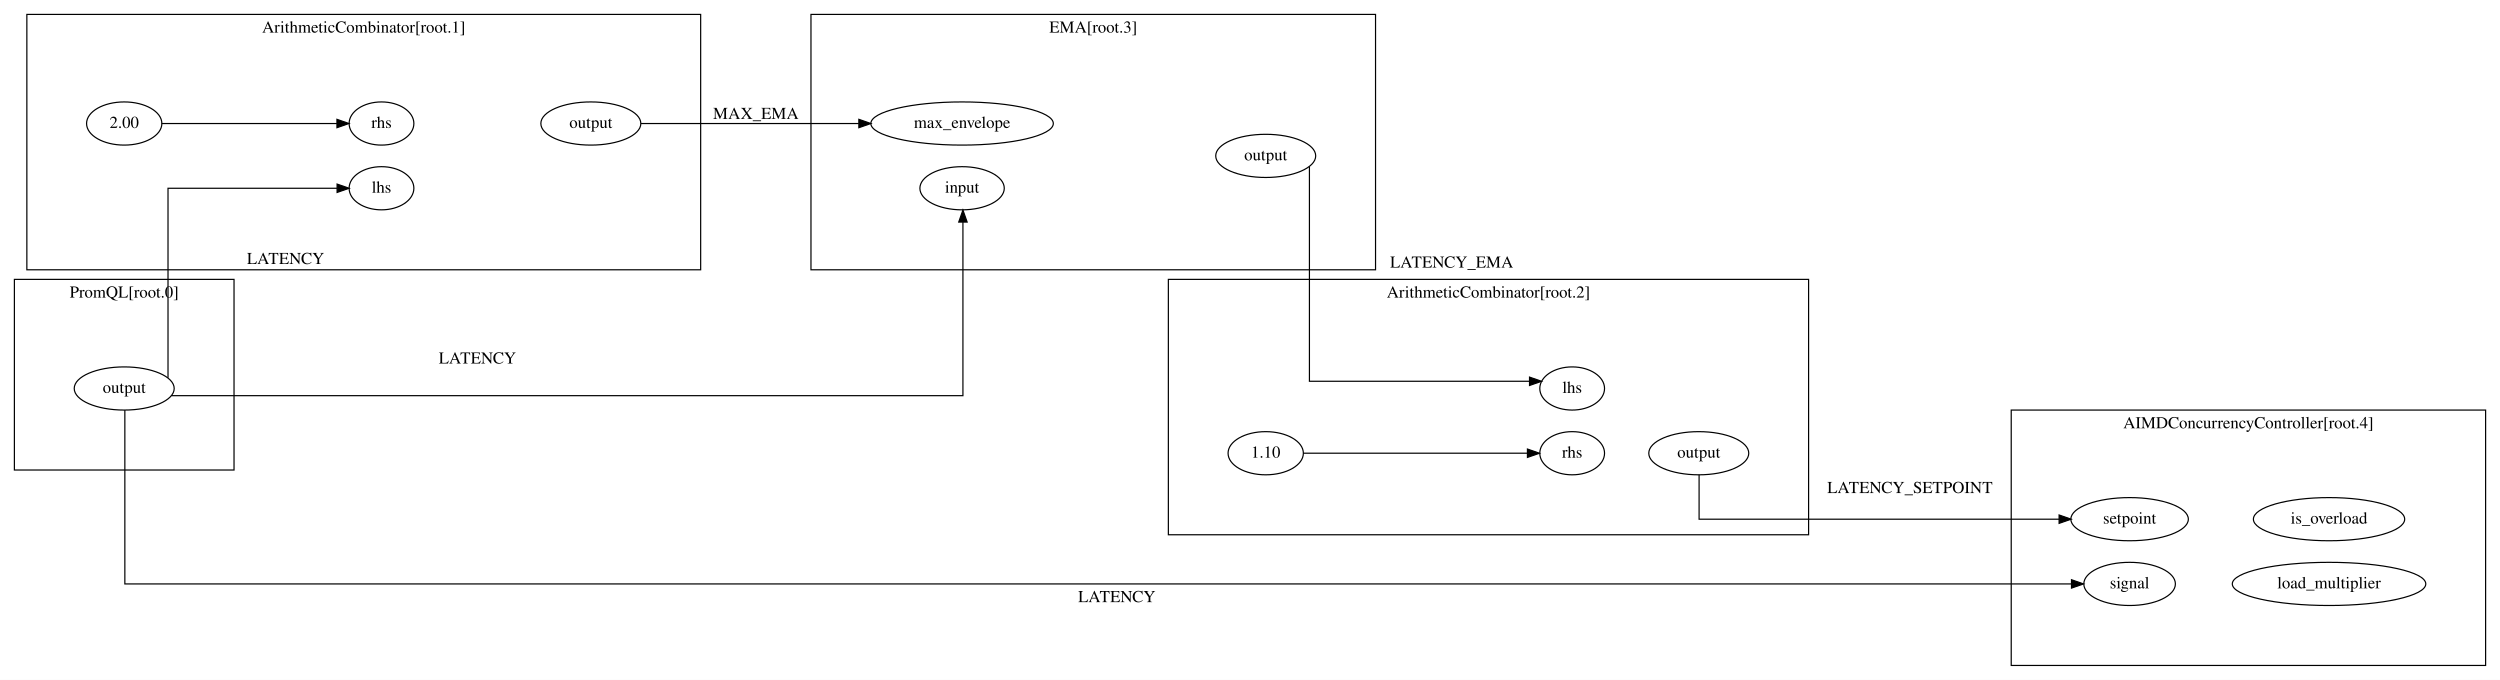
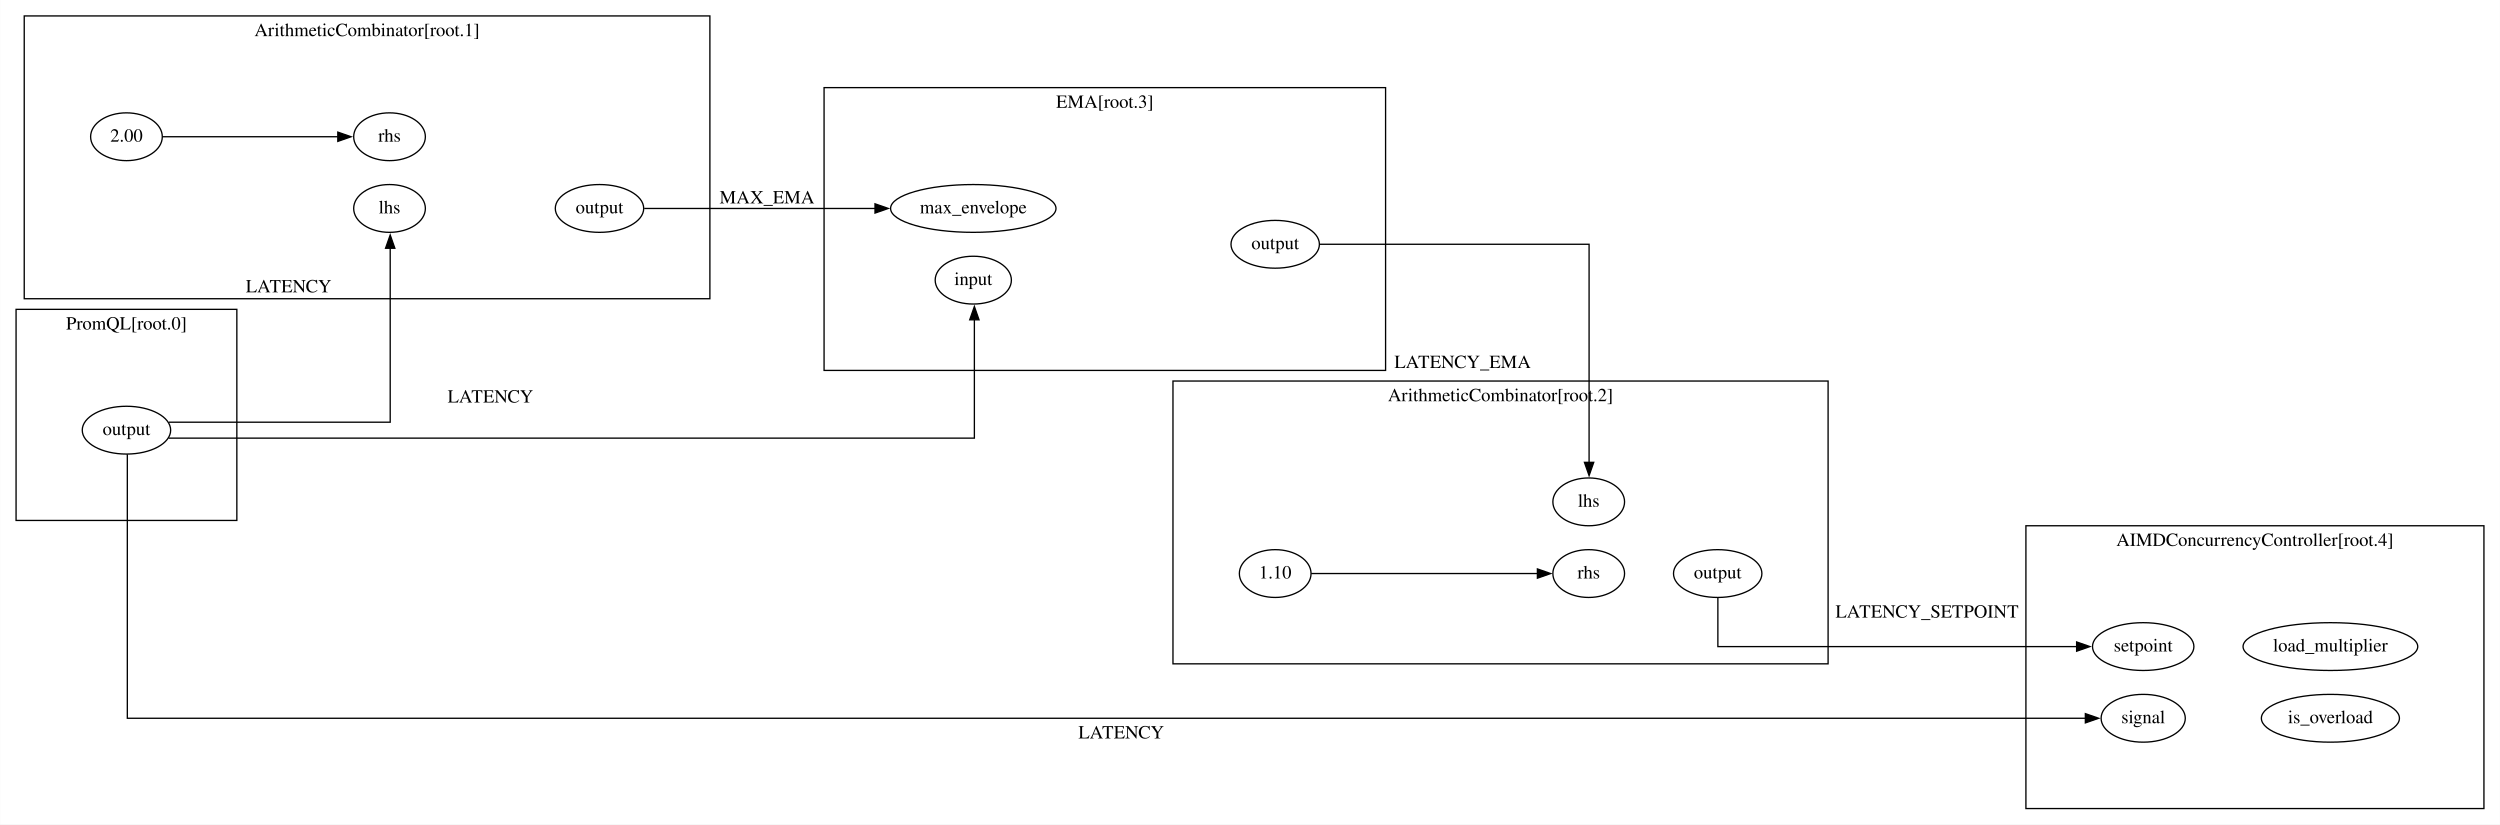
- <svg xmlns="http://www.w3.org/2000/svg" width="2085pt" height="567pt" viewBox="0.00 0.00 2085.13 567.00">
-   <g id="graph0" class="graph" transform="scale(1 1) rotate(0) translate(4 563)">
-     <polygon fill="white" stroke="transparent" points="-4,4 -4,-563 2081.13,-563 2081.13,4 -4,4" />
+ <svg xmlns="http://www.w3.org/2000/svg" width="1883pt" height="621pt" viewBox="0.00 0.00 1882.80 621.00">
+   <g id="graph0" class="graph" transform="scale(1 1) rotate(0) translate(4 617)">
+     <polygon fill="white" stroke="none" points="-4,4 -4,-617 1878.8,-617 1878.8,4 -4,4" />
    <g id="clust1" class="cluster">
-       <polygon fill="none" stroke="black" points="1673.46,-8 1673.46,-221 2069.13,-221 2069.13,-8 1673.46,-8" />
-       <text text-anchor="middle" x="1871.3" y="-205.8" font-family="Times,serif" font-size="14.00">AIMDConcurrencyController[root.4]</text>
+       <polygon fill="none" stroke="black" points="1521.82,-8 1521.82,-221 1866.8,-221 1866.8,-8 1521.82,-8" />
+       <text text-anchor="middle" x="1694.31" y="-205.8" font-family="Times,serif" font-size="14.00">AIMDConcurrencyController[root.4]</text>
    </g>
    <g id="clust4" class="cluster">
-       <polygon fill="none" stroke="black" points="18.4,-338 18.4,-551 580.39,-551 580.39,-338 18.4,-338" />
-       <text text-anchor="middle" x="299.39" y="-535.8" font-family="Times,serif" font-size="14.00">ArithmeticCombinator[root.1]</text>
+       <polygon fill="none" stroke="black" points="14.15,-392 14.15,-605 530.59,-605 530.59,-392 14.15,-392" />
+       <text text-anchor="middle" x="272.37" y="-589.8" font-family="Times,serif" font-size="14.00">ArithmeticCombinator[root.1]</text>
    </g>
    <g id="clust7" class="cluster">
-       <polygon fill="none" stroke="black" points="970.47,-117 970.47,-330 1504.46,-330 1504.46,-117 970.47,-117" />
-       <text text-anchor="middle" x="1237.46" y="-314.8" font-family="Times,serif" font-size="14.00">ArithmeticCombinator[root.2]</text>
+       <polygon fill="none" stroke="black" points="879.38,-117 879.38,-330 1372.82,-330 1372.82,-117 879.38,-117" />
+       <text text-anchor="middle" x="1126.1" y="-314.8" font-family="Times,serif" font-size="14.00">ArithmeticCombinator[root.2]</text>
    </g>
    <g id="clust10" class="cluster">
-       <polygon fill="none" stroke="black" points="672.39,-338 672.39,-551 1143.27,-551 1143.27,-338 672.39,-338" />
-       <text text-anchor="middle" x="907.83" y="-535.8" font-family="Times,serif" font-size="14.00">EMA[root.3]</text>
+       <polygon fill="none" stroke="black" points="616.59,-338 616.59,-551 1039.52,-551 1039.52,-338 616.59,-338" />
+       <text text-anchor="middle" x="828.06" y="-535.8" font-family="Times,serif" font-size="14.00">EMA[root.3]</text>
    </g>
    <g id="clust13" class="cluster">
-       <polygon fill="none" stroke="black" points="8,-171 8,-330 191.19,-330 191.19,-171 8,-171" />
-       <text text-anchor="middle" x="99.6" y="-314.8" font-family="Times,serif" font-size="14.00">PromQL[root.0]</text>
+       <polygon fill="none" stroke="black" points="8,-225 8,-384 174.29,-384 174.29,-225 8,-225" />
+       <text text-anchor="middle" x="91.15" y="-368.8" font-family="Times,serif" font-size="14.00">PromQL[root.0]</text>
    </g>
    <g id="node1" class="node">
-       <ellipse fill="none" stroke="black" cx="1938.54" cy="-130" rx="63.09" ry="18" />
-       <text text-anchor="middle" x="1938.54" y="-126.3" font-family="Times,serif" font-size="14.00">is_overload</text>
+       <ellipse fill="none" stroke="black" cx="1751.16" cy="-76" rx="51.99" ry="18" />
+       <text text-anchor="middle" x="1751.16" y="-72.3" font-family="Times,serif" font-size="14.00">is_overload</text>
    </g>
    <g id="node2" class="node">
-       <ellipse fill="none" stroke="black" cx="1938.54" cy="-76" rx="80.69" ry="18" />
-       <text text-anchor="middle" x="1938.54" y="-72.3" font-family="Times,serif" font-size="14.00">load_multiplier</text>
+       <ellipse fill="none" stroke="black" cx="1751.16" cy="-130" rx="65.79" ry="18" />
+       <text text-anchor="middle" x="1751.16" y="-126.3" font-family="Times,serif" font-size="14.00">load_multiplier</text>
    </g>
    <g id="node3" class="node">
-       <ellipse fill="none" stroke="black" cx="1772.2" cy="-130" rx="48.99" ry="18" />
-       <text text-anchor="middle" x="1772.2" y="-126.3" font-family="Times,serif" font-size="14.00">setpoint</text>
+       <ellipse fill="none" stroke="black" cx="1610.16" cy="-130" rx="38.19" ry="18" />
+       <text text-anchor="middle" x="1610.16" y="-126.3" font-family="Times,serif" font-size="14.00">setpoint</text>
    </g>
    <g id="node4" class="node">
-       <ellipse fill="none" stroke="black" cx="1772.2" cy="-76" rx="38.19" ry="18" />
-       <text text-anchor="middle" x="1772.2" y="-72.3" font-family="Times,serif" font-size="14.00">signal</text>
+       <ellipse fill="none" stroke="black" cx="1610.16" cy="-76" rx="31.7" ry="18" />
+       <text text-anchor="middle" x="1610.16" y="-72.3" font-family="Times,serif" font-size="14.00">signal</text>
    </g>
    <g id="node5" class="node">
-       <ellipse fill="none" stroke="black" cx="99.6" cy="-460" rx="31.4" ry="18" />
-       <text text-anchor="middle" x="99.6" y="-456.3" font-family="Times,serif" font-size="14.00">2.00</text>
+       <ellipse fill="none" stroke="black" cx="91.15" cy="-514" rx="27" ry="18" />
+       <text text-anchor="middle" x="91.15" y="-510.3" font-family="Times,serif" font-size="14.00">2.00</text>
    </g>
    <g id="node8" class="node">
-       <ellipse fill="none" stroke="black" cx="314.19" cy="-460" rx="27" ry="18" />
-       <text text-anchor="middle" x="314.19" y="-456.3" font-family="Times,serif" font-size="14.00">rhs</text>
+       <ellipse fill="none" stroke="black" cx="289.29" cy="-514" rx="27" ry="18" />
+       <text text-anchor="middle" x="289.29" y="-510.3" font-family="Times,serif" font-size="14.00">rhs</text>
    </g>
    <g id="edge2" class="edge">
-       <path fill="none" stroke="black" d="M130.8,-460C130.8,-460 277.03,-460 277.03,-460" />
-       <polygon fill="black" stroke="black" points="277.03,-463.5 287.03,-460 277.03,-456.5 277.03,-463.5" />
+       <path fill="none" stroke="black" d="M118.28,-514C118.28,-514 250.34,-514 250.34,-514" />
+       <polygon fill="black" stroke="black" points="250.34,-517.5 260.34,-514 250.34,-510.5 250.34,-517.5" />
    </g>
    <g id="node6" class="node">
-       <ellipse fill="none" stroke="black" cx="314.19" cy="-406" rx="27" ry="18" />
-       <text text-anchor="middle" x="314.19" y="-402.3" font-family="Times,serif" font-size="14.00">lhs</text>
+       <ellipse fill="none" stroke="black" cx="289.29" cy="-460" rx="27" ry="18" />
+       <text text-anchor="middle" x="289.29" y="-456.3" font-family="Times,serif" font-size="14.00">lhs</text>
    </g>
    <g id="node7" class="node">
-       <ellipse fill="none" stroke="black" cx="488.79" cy="-460" rx="41.69" ry="18" />
-       <text text-anchor="middle" x="488.79" y="-456.3" font-family="Times,serif" font-size="14.00">output</text>
+       <ellipse fill="none" stroke="black" cx="447.44" cy="-460" rx="33.29" ry="18" />
+       <text text-anchor="middle" x="447.44" y="-456.3" font-family="Times,serif" font-size="14.00">output</text>
    </g>
    <g id="node14" class="node">
-       <ellipse fill="none" stroke="black" cx="798.43" cy="-460" rx="76.09" ry="18" />
-       <text text-anchor="middle" x="798.43" y="-456.3" font-family="Times,serif" font-size="14.00">max_envelope</text>
+       <ellipse fill="none" stroke="black" cx="728.98" cy="-460" rx="62.29" ry="18" />
+       <text text-anchor="middle" x="728.98" y="-456.3" font-family="Times,serif" font-size="14.00">max_envelope</text>
+     </g>
+     <g id="edge7" class="edge">
+       <path fill="none" stroke="black" d="M481.12,-460C481.12,-460 654.95,-460 654.95,-460" />
+       <polygon fill="black" stroke="black" points="654.95,-463.5 664.95,-460 654.95,-456.5 654.95,-463.5" />
+       <text text-anchor="middle" x="573.59" y="-463.8" font-family="Times,serif" font-size="14.00">MAX_EMA</text>
+     </g>
+     <g id="node9" class="node">
+       <ellipse fill="none" stroke="black" cx="956.38" cy="-185" rx="27" ry="18" />
+       <text text-anchor="middle" x="956.38" y="-181.3" font-family="Times,serif" font-size="14.00">1.10</text>
+     </g>
+     <g id="node12" class="node">
+       <ellipse fill="none" stroke="black" cx="1192.52" cy="-185" rx="27" ry="18" />
+       <text text-anchor="middle" x="1192.52" y="-181.3" font-family="Times,serif" font-size="14.00">rhs</text>
+     </g>
+     <g id="edge4" class="edge">
+       <path fill="none" stroke="black" d="M983.47,-185C983.47,-185 1153.87,-185 1153.87,-185" />
+       <polygon fill="black" stroke="black" points="1153.87,-188.5 1163.87,-185 1153.87,-181.5 1153.87,-188.5" />
+     </g>
+     <g id="node10" class="node">
+       <ellipse fill="none" stroke="black" cx="1192.52" cy="-239" rx="27" ry="18" />
+       <text text-anchor="middle" x="1192.52" y="-235.3" font-family="Times,serif" font-size="14.00">lhs</text>
+     </g>
+     <g id="node11" class="node">
+       <ellipse fill="none" stroke="black" cx="1289.67" cy="-185" rx="33.29" ry="18" />
+       <text text-anchor="middle" x="1289.67" y="-181.3" font-family="Times,serif" font-size="14.00">output</text>
+     </g>
+     <g id="edge8" class="edge">
+       <path fill="none" stroke="black" d="M1289.8,-166.69C1289.8,-150.69 1289.8,-130 1289.8,-130 1289.8,-130 1560.01,-130 1560.01,-130" />
+       <polygon fill="black" stroke="black" points="1560.01,-133.5 1570.01,-130 1560.01,-126.5 1560.01,-133.5" />
+       <text text-anchor="middle" x="1447.32" y="-151.8" font-family="Times,serif" font-size="14.00">LATENCY_SETPOINT</text>
+     </g>
+     <g id="node13" class="node">
+       <ellipse fill="none" stroke="black" cx="728.98" cy="-406" rx="28.7" ry="18" />
+       <text text-anchor="middle" x="728.98" y="-402.3" font-family="Times,serif" font-size="14.00">input</text>
+     </g>
+     <g id="node15" class="node">
+       <ellipse fill="none" stroke="black" cx="956.38" cy="-433" rx="33.29" ry="18" />
+       <text text-anchor="middle" x="956.38" y="-429.3" font-family="Times,serif" font-size="14.00">output</text>
+     </g>
+     <g id="edge9" class="edge">
+       <path fill="none" stroke="black" d="M990,-433C1055.27,-433 1192.8,-433 1192.8,-433 1192.8,-433 1192.8,-268.76 1192.8,-268.76" />
+       <polygon fill="black" stroke="black" points="1196.3,-268.76 1192.8,-258.76 1189.3,-268.76 1196.3,-268.76" />
+       <text text-anchor="middle" x="1097.52" y="-339.8" font-family="Times,serif" font-size="14.00">LATENCY_EMA</text>
+     </g>
+     <g id="node16" class="node">
+       <ellipse fill="none" stroke="black" cx="91.15" cy="-293" rx="33.29" ry="18" />
+       <text text-anchor="middle" x="91.15" y="-289.3" font-family="Times,serif" font-size="14.00">output</text>
+     </g>
+     <g id="edge12" class="edge">
+       <path fill="none" stroke="black" d="M91.8,-274.87C91.8,-222.72 91.8,-76 91.8,-76 91.8,-76 1566.59,-76 1566.59,-76" />
+       <polygon fill="black" stroke="black" points="1566.59,-79.5 1576.59,-76 1566.59,-72.5 1566.59,-79.5" />
+       <text text-anchor="middle" x="840.38" y="-60.8" font-family="Times,serif" font-size="14.00">LATENCY</text>
+     </g>
+     <g id="edge10" class="edge">
+       <path fill="none" stroke="black" d="M123.06,-299C179.22,-299 289.8,-299 289.8,-299 289.8,-299 289.8,-430.02 289.8,-430.02" />
+       <polygon fill="black" stroke="black" points="286.3,-430.02 289.8,-440.02 293.3,-430.02 286.3,-430.02" />
+       <text text-anchor="middle" x="213.29" y="-396.8" font-family="Times,serif" font-size="14.00">LATENCY</text>
    </g>
    <g id="edge11" class="edge">
-       <path fill="none" stroke="black" d="M530.55,-460C530.55,-460 712.33,-460 712.33,-460" />
-       <polygon fill="black" stroke="black" points="712.33,-463.5 722.33,-460 712.33,-456.5 712.33,-463.5" />
-       <text text-anchor="middle" x="626.39" y="-463.8" font-family="Times,serif" font-size="14.00">MAX_EMA</text>
-     </g>
-     <g id="node9" class="node">
-       <ellipse fill="none" stroke="black" cx="1051.67" cy="-185" rx="31.4" ry="18" />
-       <text text-anchor="middle" x="1051.67" y="-181.3" font-family="Times,serif" font-size="14.00">1.10</text>
-     </g>
-     <g id="node12" class="node">
-       <ellipse fill="none" stroke="black" cx="1307.27" cy="-185" rx="27" ry="18" />
-       <text text-anchor="middle" x="1307.27" y="-181.3" font-family="Times,serif" font-size="14.00">rhs</text>
-     </g>
-     <g id="edge4" class="edge">
-       <path fill="none" stroke="black" d="M1083.01,-185C1083.01,-185 1269.96,-185 1269.96,-185" />
-       <polygon fill="black" stroke="black" points="1269.96,-188.5 1279.96,-185 1269.96,-181.5 1269.96,-188.5" />
-     </g>
-     <g id="node10" class="node">
-       <ellipse fill="none" stroke="black" cx="1307.27" cy="-239" rx="27" ry="18" />
-       <text text-anchor="middle" x="1307.27" y="-235.3" font-family="Times,serif" font-size="14.00">lhs</text>
-     </g>
-     <g id="node11" class="node">
-       <ellipse fill="none" stroke="black" cx="1412.86" cy="-185" rx="41.69" ry="18" />
-       <text text-anchor="middle" x="1412.86" y="-181.3" font-family="Times,serif" font-size="14.00">output</text>
-     </g>
-     <g id="edge12" class="edge">
-       <path fill="none" stroke="black" d="M1413.13,-166.99C1413.13,-150.95 1413.13,-130 1413.13,-130 1413.13,-130 1713.4,-130 1713.4,-130" />
-       <polygon fill="black" stroke="black" points="1713.4,-133.5 1723.4,-130 1713.4,-126.5 1713.4,-133.5" />
-       <text text-anchor="middle" x="1588.96" y="-151.8" font-family="Times,serif" font-size="14.00">LATENCY_SETPOINT</text>
-     </g>
-     <g id="node13" class="node">
-       <ellipse fill="none" stroke="black" cx="798.43" cy="-406" rx="35.19" ry="18" />
-       <text text-anchor="middle" x="798.43" y="-402.3" font-family="Times,serif" font-size="14.00">input</text>
-     </g>
-     <g id="node15" class="node">
-       <ellipse fill="none" stroke="black" cx="1051.67" cy="-433" rx="41.69" ry="18" />
-       <text text-anchor="middle" x="1051.67" y="-429.3" font-family="Times,serif" font-size="14.00">output</text>
-     </g>
-     <g id="edge7" class="edge">
-       <path fill="none" stroke="black" d="M1088.13,-424.18C1088.13,-387.02 1088.13,-245 1088.13,-245 1088.13,-245 1271.7,-245 1271.7,-245" />
-       <polygon fill="black" stroke="black" points="1271.7,-248.5 1281.7,-245 1271.7,-241.5 1271.7,-248.5" />
-       <text text-anchor="middle" x="1206.77" y="-339.8" font-family="Times,serif" font-size="14.00">LATENCY_EMA</text>
-     </g>
-     <g id="node16" class="node">
-       <ellipse fill="none" stroke="black" cx="99.6" cy="-239" rx="41.69" ry="18" />
-       <text text-anchor="middle" x="99.6" y="-235.3" font-family="Times,serif" font-size="14.00">output</text>
-     </g>
-     <g id="edge10" class="edge">
-       <path fill="none" stroke="black" d="M100.13,-220.93C100.13,-178.49 100.13,-76 100.13,-76 100.13,-76 1723.74,-76 1723.74,-76" />
-       <polygon fill="black" stroke="black" points="1723.74,-79.5 1733.74,-76 1723.74,-72.5 1723.74,-79.5" />
-       <text text-anchor="middle" x="927.47" y="-60.8" font-family="Times,serif" font-size="14.00">LATENCY</text>
-     </g>
-     <g id="edge8" class="edge">
-       <path fill="none" stroke="black" d="M136.13,-247.98C136.13,-282.67 136.13,-406 136.13,-406 136.13,-406 277.15,-406 277.15,-406" />
-       <polygon fill="black" stroke="black" points="277.15,-409.5 287.15,-406 277.15,-402.5 277.15,-409.5" />
-       <text text-anchor="middle" x="234.19" y="-342.8" font-family="Times,serif" font-size="14.00">LATENCY</text>
-     </g>
-     <g id="edge9" class="edge">
-       <path fill="none" stroke="black" d="M138.96,-233C286.61,-233 799.13,-233 799.13,-233 799.13,-233 799.13,-377.81 799.13,-377.81" />
-       <polygon fill="black" stroke="black" points="795.64,-377.81 799.13,-387.81 802.64,-377.81 795.64,-377.81" />
-       <text text-anchor="middle" x="394.19" y="-259.8" font-family="Times,serif" font-size="14.00">LATENCY</text>
+       <path fill="none" stroke="black" d="M122.82,-287C251.68,-287 729.8,-287 729.8,-287 729.8,-287 729.8,-376.15 729.8,-376.15" />
+       <polygon fill="black" stroke="black" points="726.3,-376.15 729.8,-386.15 733.3,-376.15 726.3,-376.15" />
+       <text text-anchor="middle" x="365.29" y="-313.8" font-family="Times,serif" font-size="14.00">LATENCY</text>
    </g>
  </g>
</svg>
